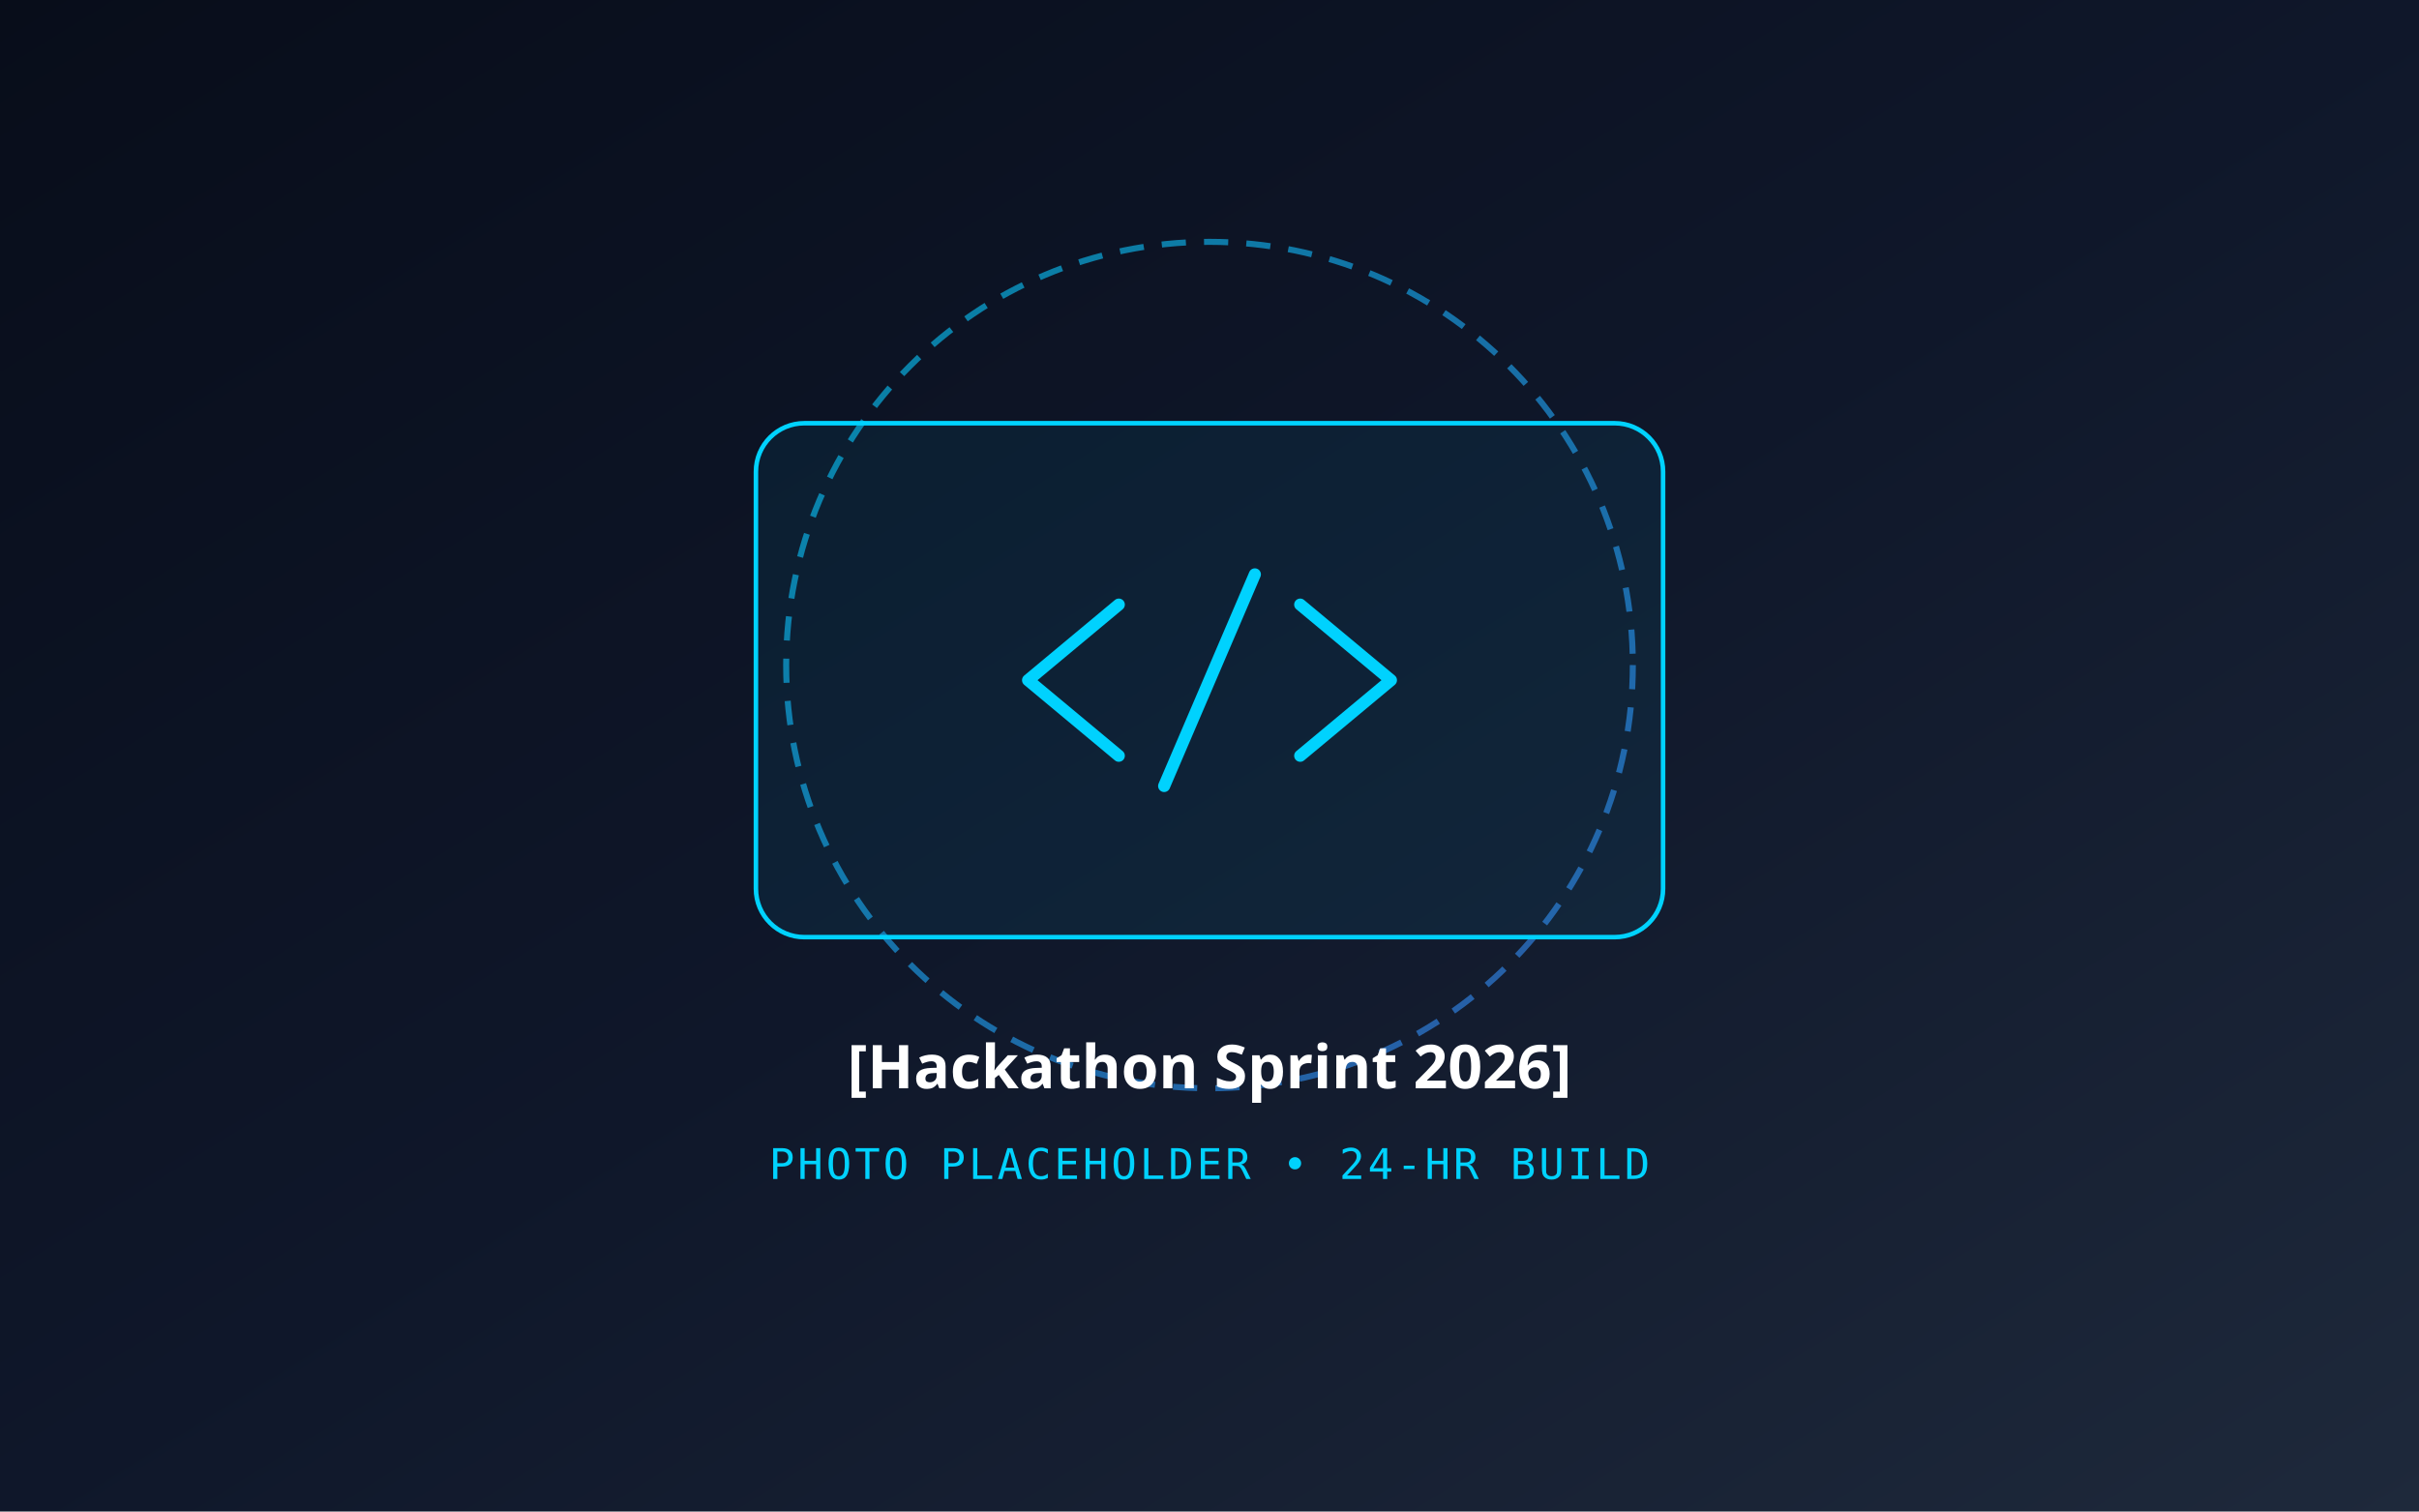
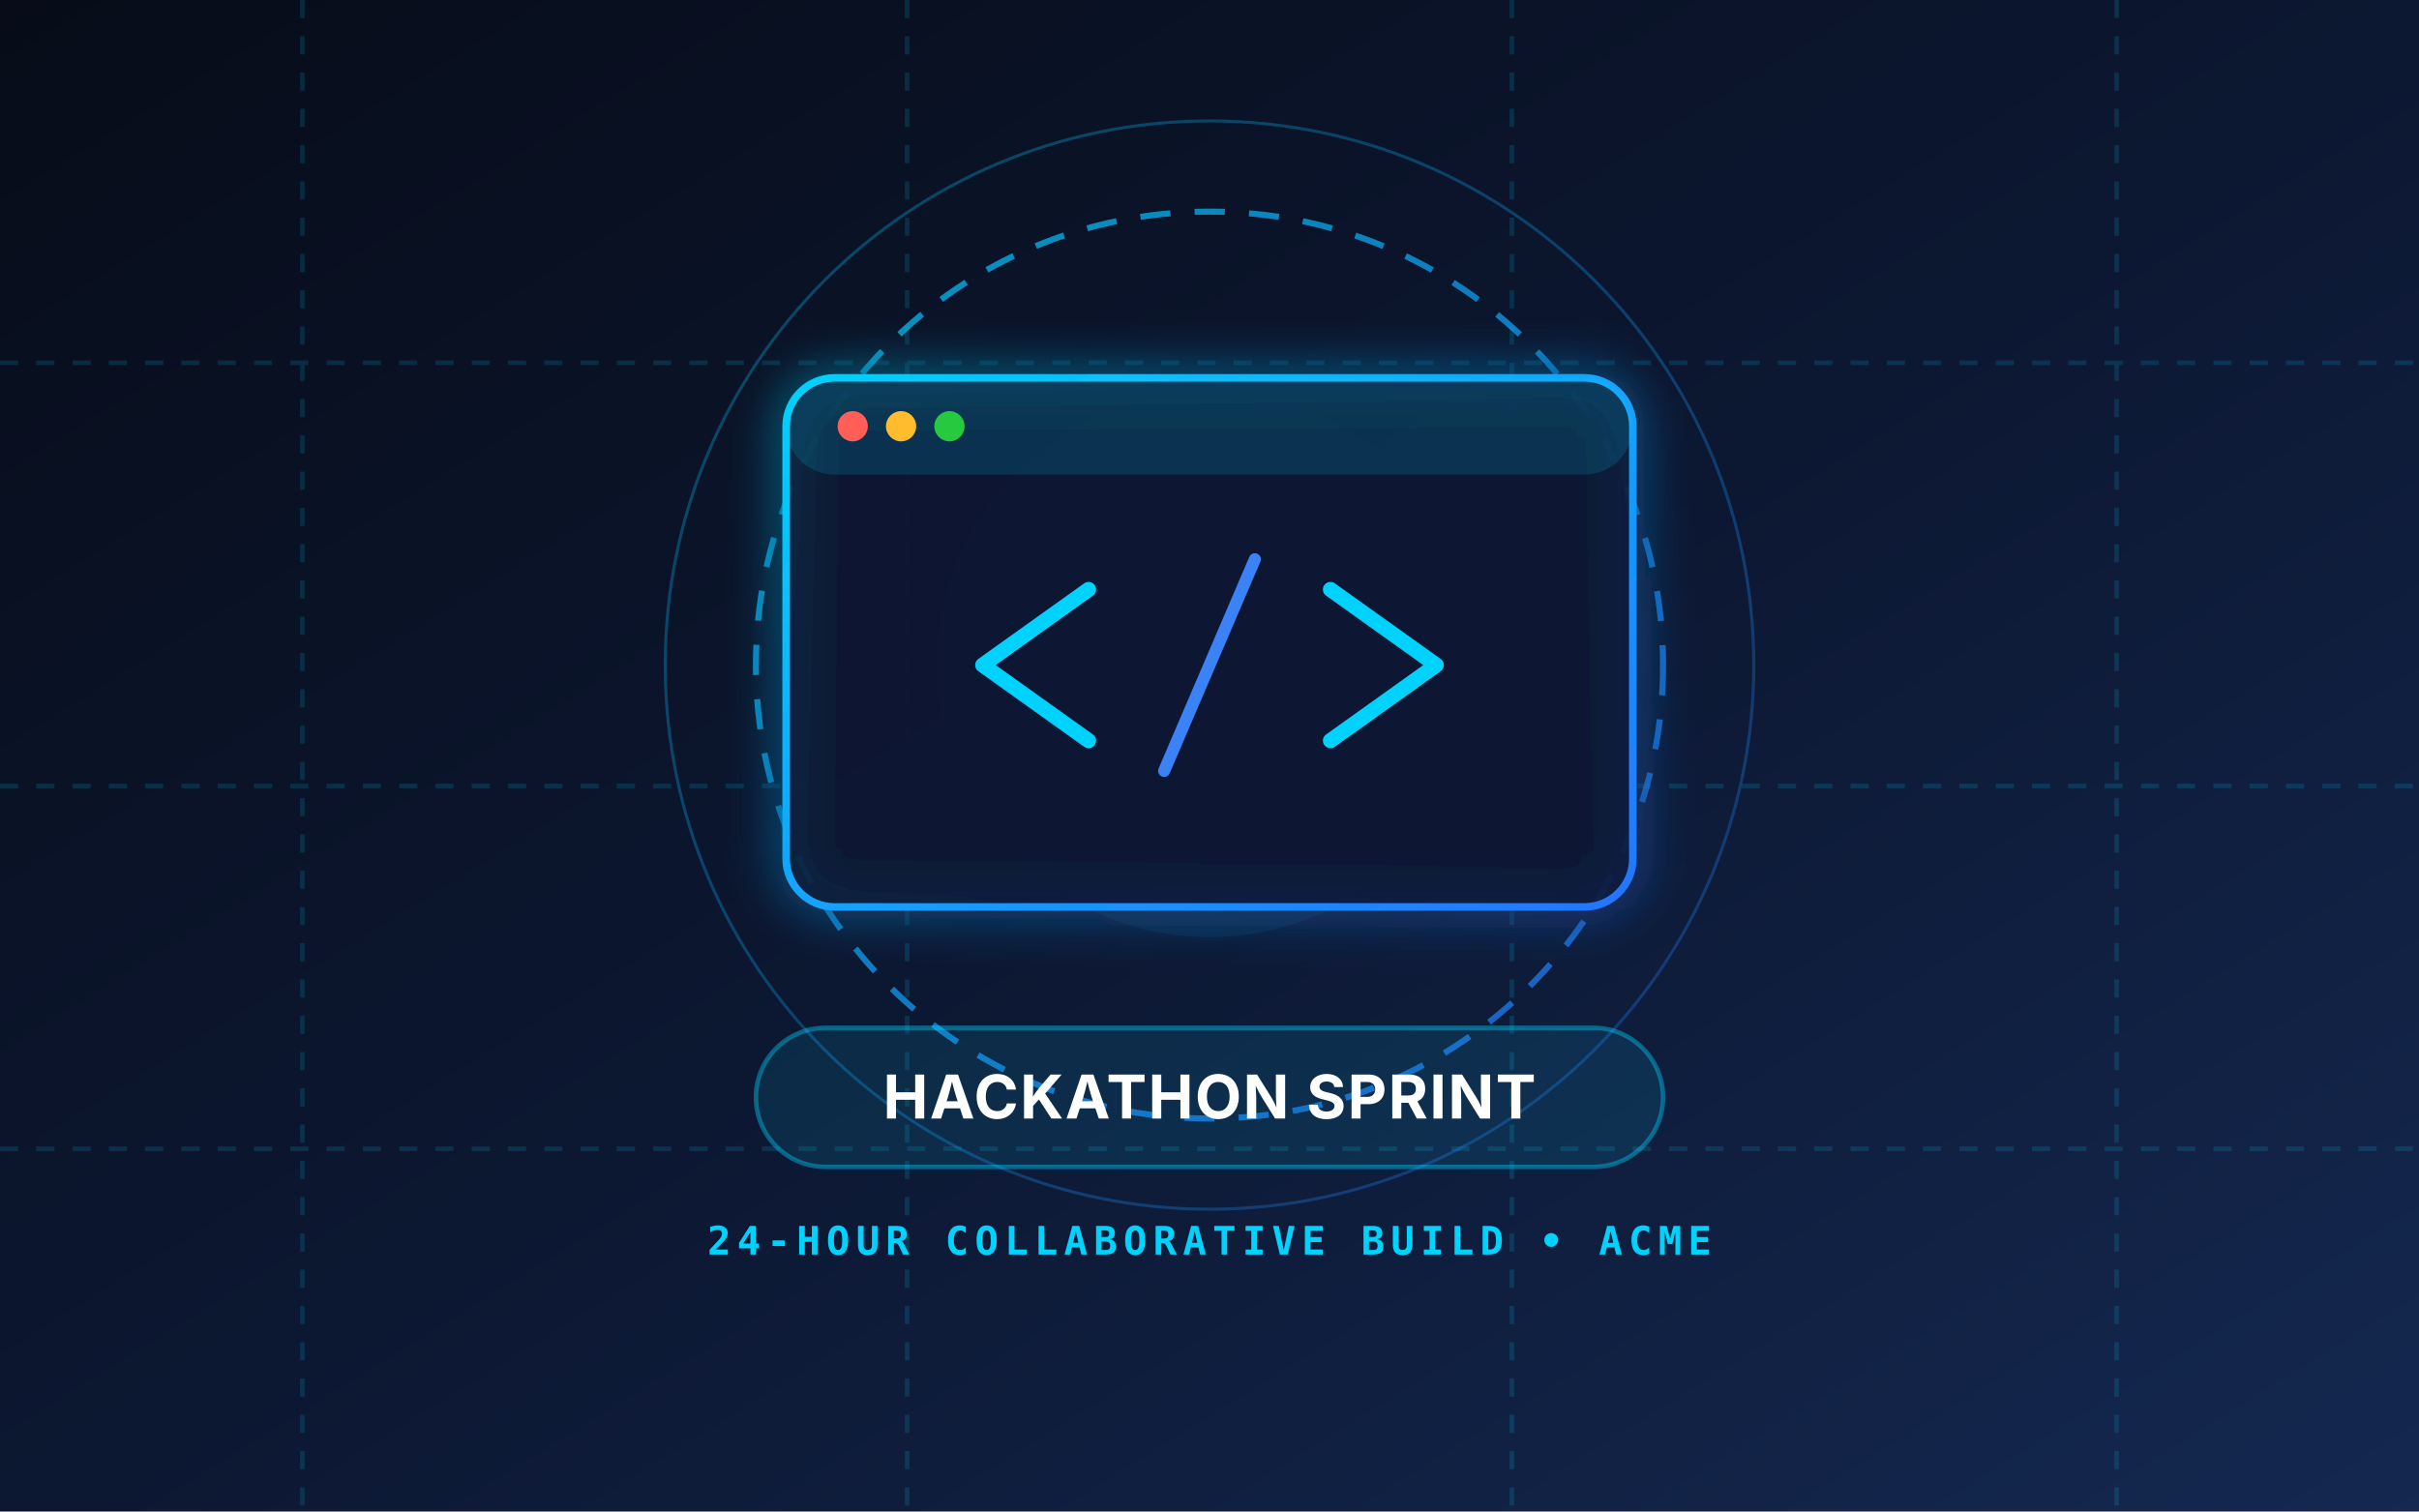
<svg xmlns="http://www.w3.org/2000/svg" viewBox="0 0 800 500" width="800" height="500">
  <defs>
-     <linearGradient id="galGrad1" x1="0%" y1="0%" x2="100%" y2="100%">
-       <stop offset="0%" stop-color="#080D1A" />
-       <stop offset="50%" stop-color="#0F172A" />
-       <stop offset="100%" stop-color="#1E293B" />
+     <linearGradient id="gal1Bg" x1="0%" y1="0%" x2="100%" y2="100%">
+       <stop offset="0%" stop-color="#070c18" />
+       <stop offset="50%" stop-color="#0c1731" />
+       <stop offset="100%" stop-color="#142850" />
    </linearGradient>
-     <linearGradient id="glowG1" x1="0%" y1="0%" x2="100%" y2="100%">
+     <linearGradient id="cyanNeon" x1="0%" y1="0%" x2="100%" y2="100%">
      <stop offset="0%" stop-color="#00D2FE" />
-       <stop offset="100%" stop-color="#3B82F6" />
+       <stop offset="100%" stop-color="#2575FC" />
    </linearGradient>
+     <filter id="glow1" x="-20%" y="-20%" width="140%" height="140%">
+       <feGaussianBlur stdDeviation="8" result="blur" />
+       <feMerge>
+         <feMergeNode in="blur" />
+         <feMergeNode in="SourceGraphic" />
+       </feMerge>
+     </filter>
  </defs>
-   <rect width="800" height="500" fill="url(#galGrad1)" />
-   <circle cx="400" cy="220" r="140" fill="none" stroke="url(#glowG1)" stroke-width="2" stroke-dasharray="8 6" opacity="0.6" />
-   <rect x="250" y="140" width="300" height="170" rx="16" fill="rgba(0, 210, 254, 0.06)" stroke="#00D2FE" stroke-width="1.5" />
-   <path d="M370 200 L340 225 L370 250 M430 200 L460 225 L430 250 M415 190 L385 260" stroke="#00D2FE" stroke-width="4" stroke-linecap="round" stroke-linejoin="round" fill="none" />
-   <text x="400" y="360" font-family="'Plus Jakarta Sans', sans-serif" font-size="20" font-weight="700" fill="#FFFFFF" text-anchor="middle">
-     [Hackathon Sprint 2026]
+   <rect width="800" height="500" fill="url(#gal1Bg)" />
+   <g opacity="0.15" stroke="#00D2FE" stroke-width="1.5">
+     <line x1="100" y1="0" x2="100" y2="500" stroke-dasharray="6 6" />
+     <line x1="300" y1="0" x2="300" y2="500" stroke-dasharray="6 6" />
+     <line x1="500" y1="0" x2="500" y2="500" stroke-dasharray="6 6" />
+     <line x1="700" y1="0" x2="700" y2="500" stroke-dasharray="6 6" />
+     <line x1="0" y1="120" x2="800" y2="120" stroke-dasharray="6 6" />
+     <line x1="0" y1="260" x2="800" y2="260" stroke-dasharray="6 6" />
+     <line x1="0" y1="380" x2="800" y2="380" stroke-dasharray="6 6" />
+   </g>
+   <circle cx="400" cy="220" r="150" fill="none" stroke="url(#cyanNeon)" stroke-width="2" stroke-dasharray="10 8" opacity="0.7" />
+   <circle cx="400" cy="220" r="180" fill="none" stroke="url(#cyanNeon)" stroke-width="1" opacity="0.3" />
+   <circle cx="400" cy="220" r="90" fill="rgba(0, 210, 254, 0.08)" />
+   <rect x="260" y="125" width="280" height="175" rx="16" fill="rgba(12, 23, 49, 0.85)" stroke="url(#cyanNeon)" stroke-width="2.5" filter="url(#glow1)" />
+   <rect x="260" y="125" width="280" height="32" rx="16" fill="rgba(0, 210, 254, 0.15)" />
+   <circle cx="282" cy="141" r="5" fill="#ff5f56" />
+   <circle cx="298" cy="141" r="5" fill="#ffbd2e" />
+   <circle cx="314" cy="141" r="5" fill="#27c93f" />
+   <path d="M360 195 L325 220 L360 245" stroke="#00D2FE" stroke-width="5" stroke-linecap="round" stroke-linejoin="round" fill="none" />
+   <path d="M440 195 L475 220 L440 245" stroke="#00D2FE" stroke-width="5" stroke-linecap="round" stroke-linejoin="round" fill="none" />
+   <path d="M415 185 L385 255" stroke="#3B82F6" stroke-width="4" stroke-linecap="round" fill="none" />
+   <rect x="250" y="340" width="300" height="46" rx="23" fill="rgba(0, 210, 254, 0.1)" stroke="rgba(0, 210, 254, 0.4)" stroke-width="1.5" />
+   <text x="400" y="370" font-family="system-ui, -apple-system, sans-serif" font-size="20" font-weight="700" fill="#FFFFFF" text-anchor="middle" letter-spacing="0.5">
+     HACKATHON SPRINT
  </text>
-   <text x="400" y="390" font-family="'Space Grotesk', monospace" font-size="14" font-weight="500" fill="#00D2FE" text-anchor="middle" letter-spacing="1">
-     PHOTO PLACEHOLDER • 24-HR BUILD
+   <text x="400" y="415" font-family="system-ui, monospace" font-size="13" font-weight="600" fill="#00D2FE" text-anchor="middle" letter-spacing="2">
+     24-HOUR COLLABORATIVE BUILD • ACME
  </text>
</svg>
